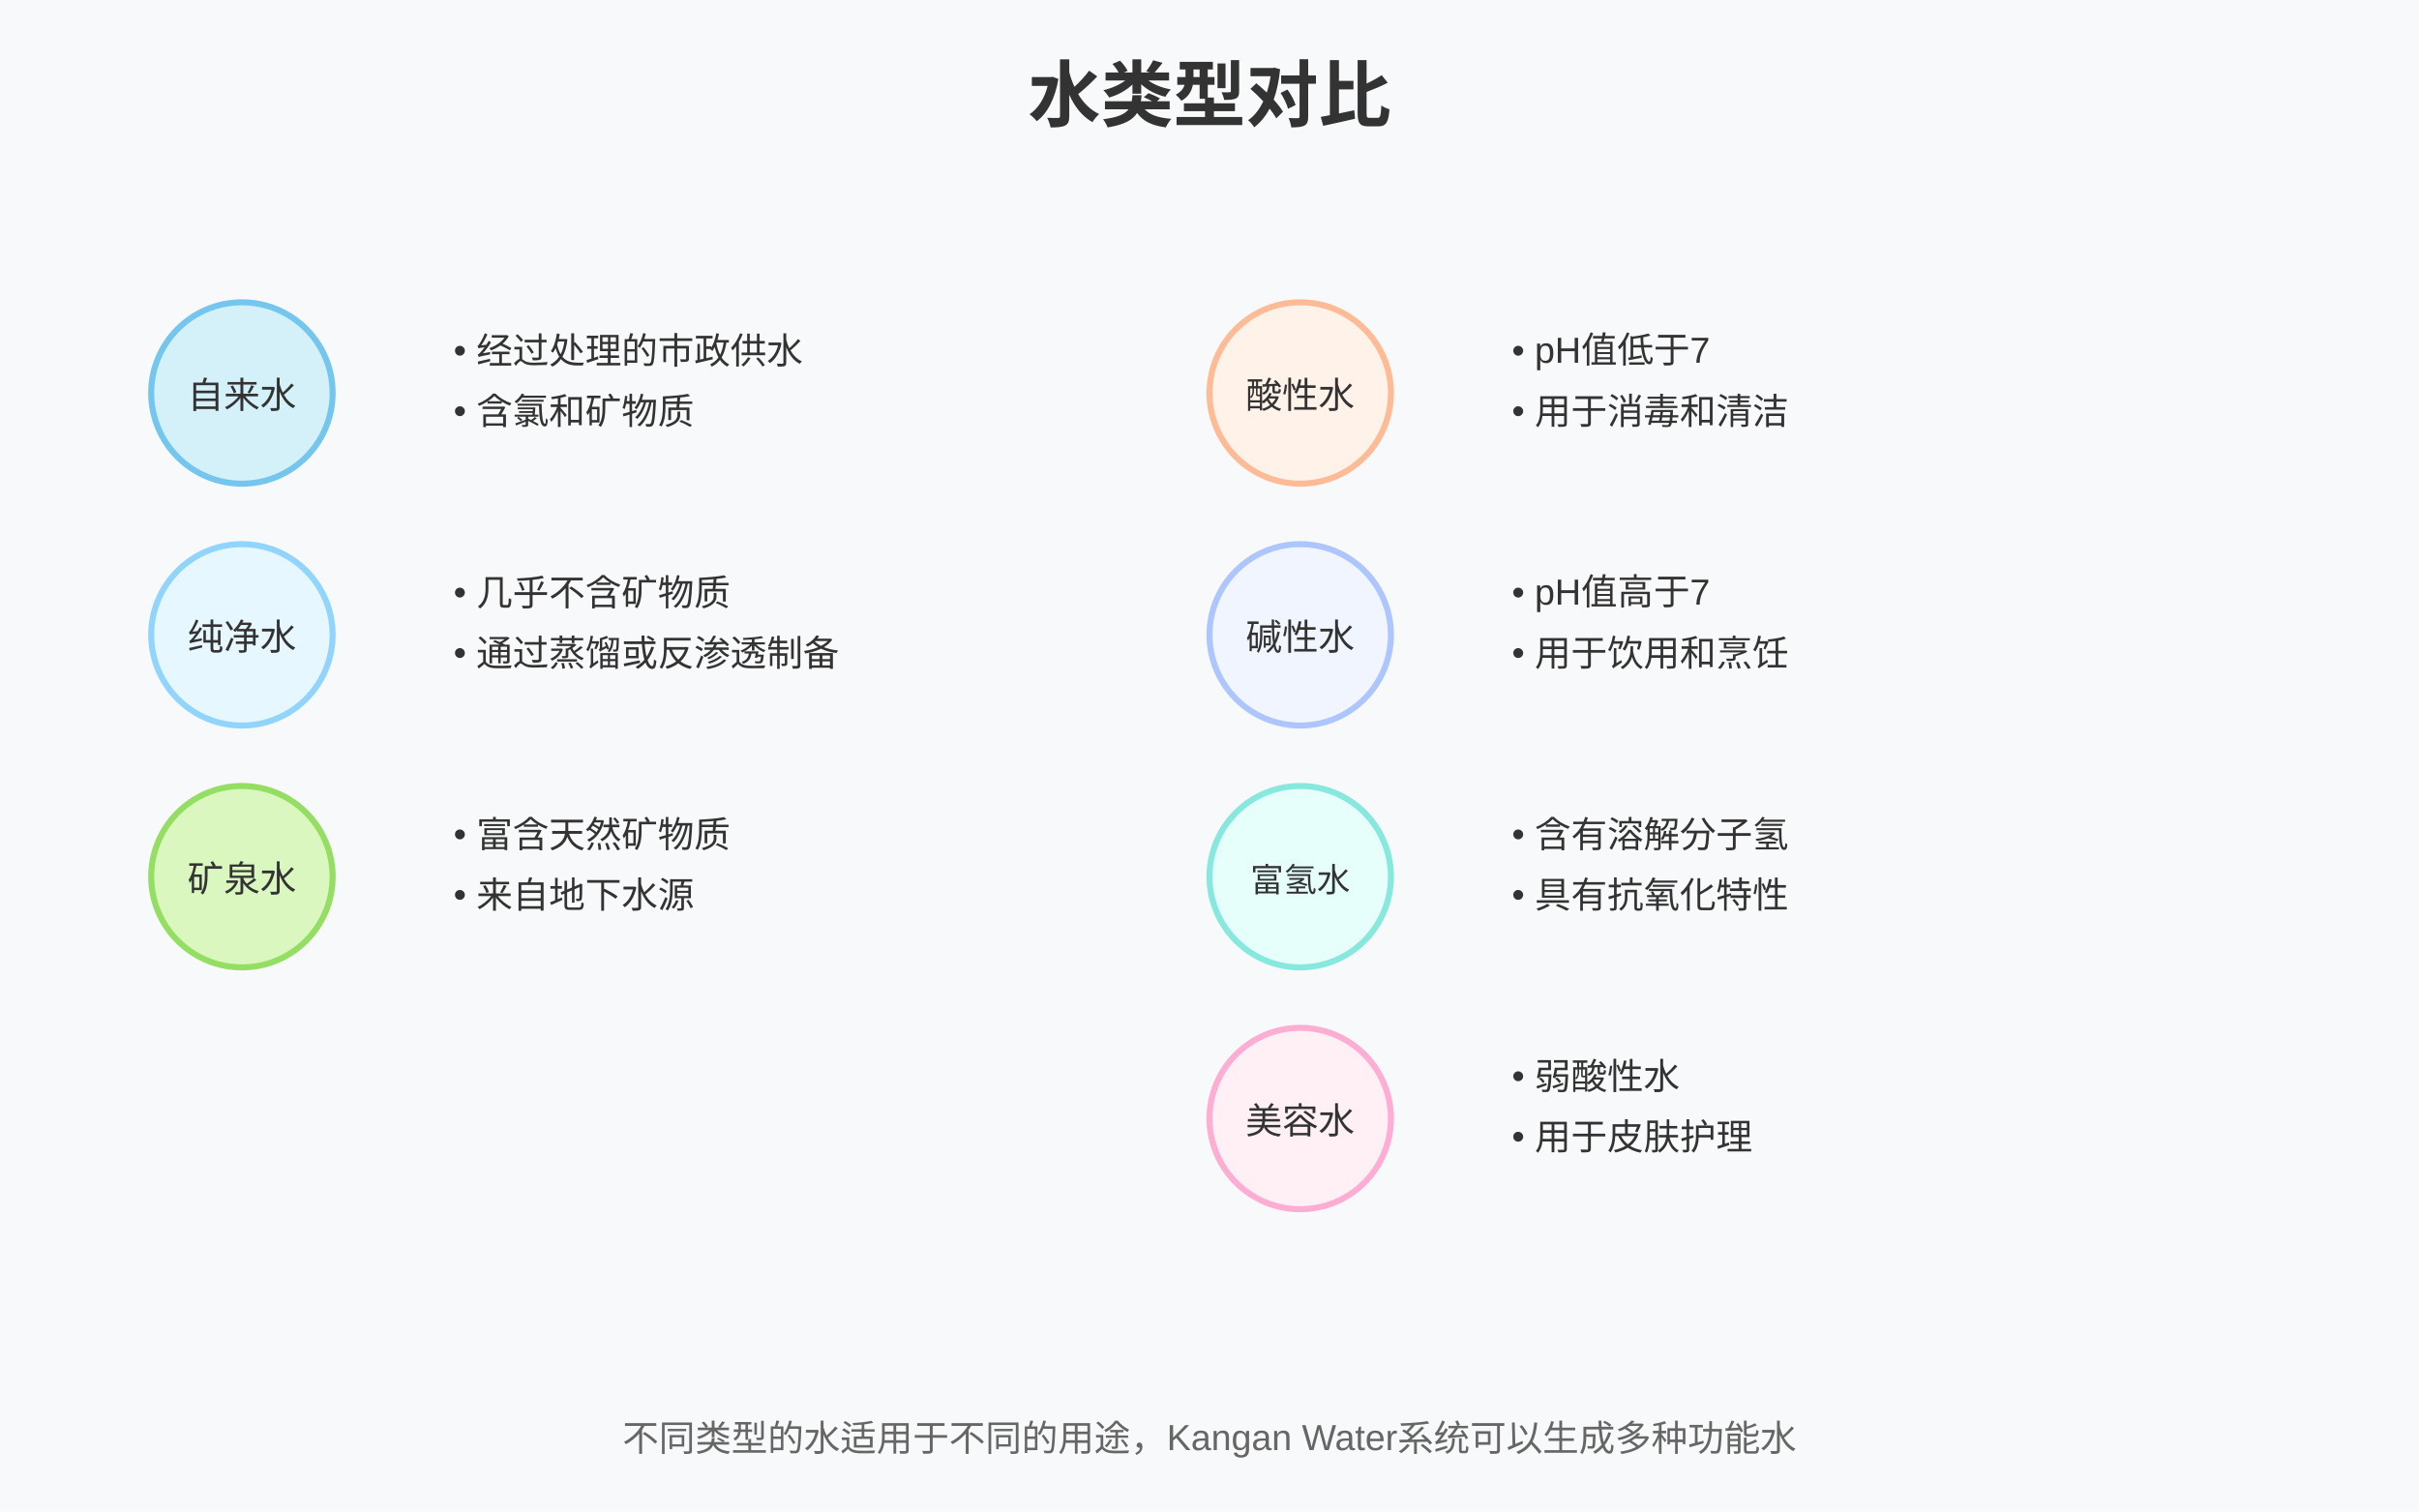
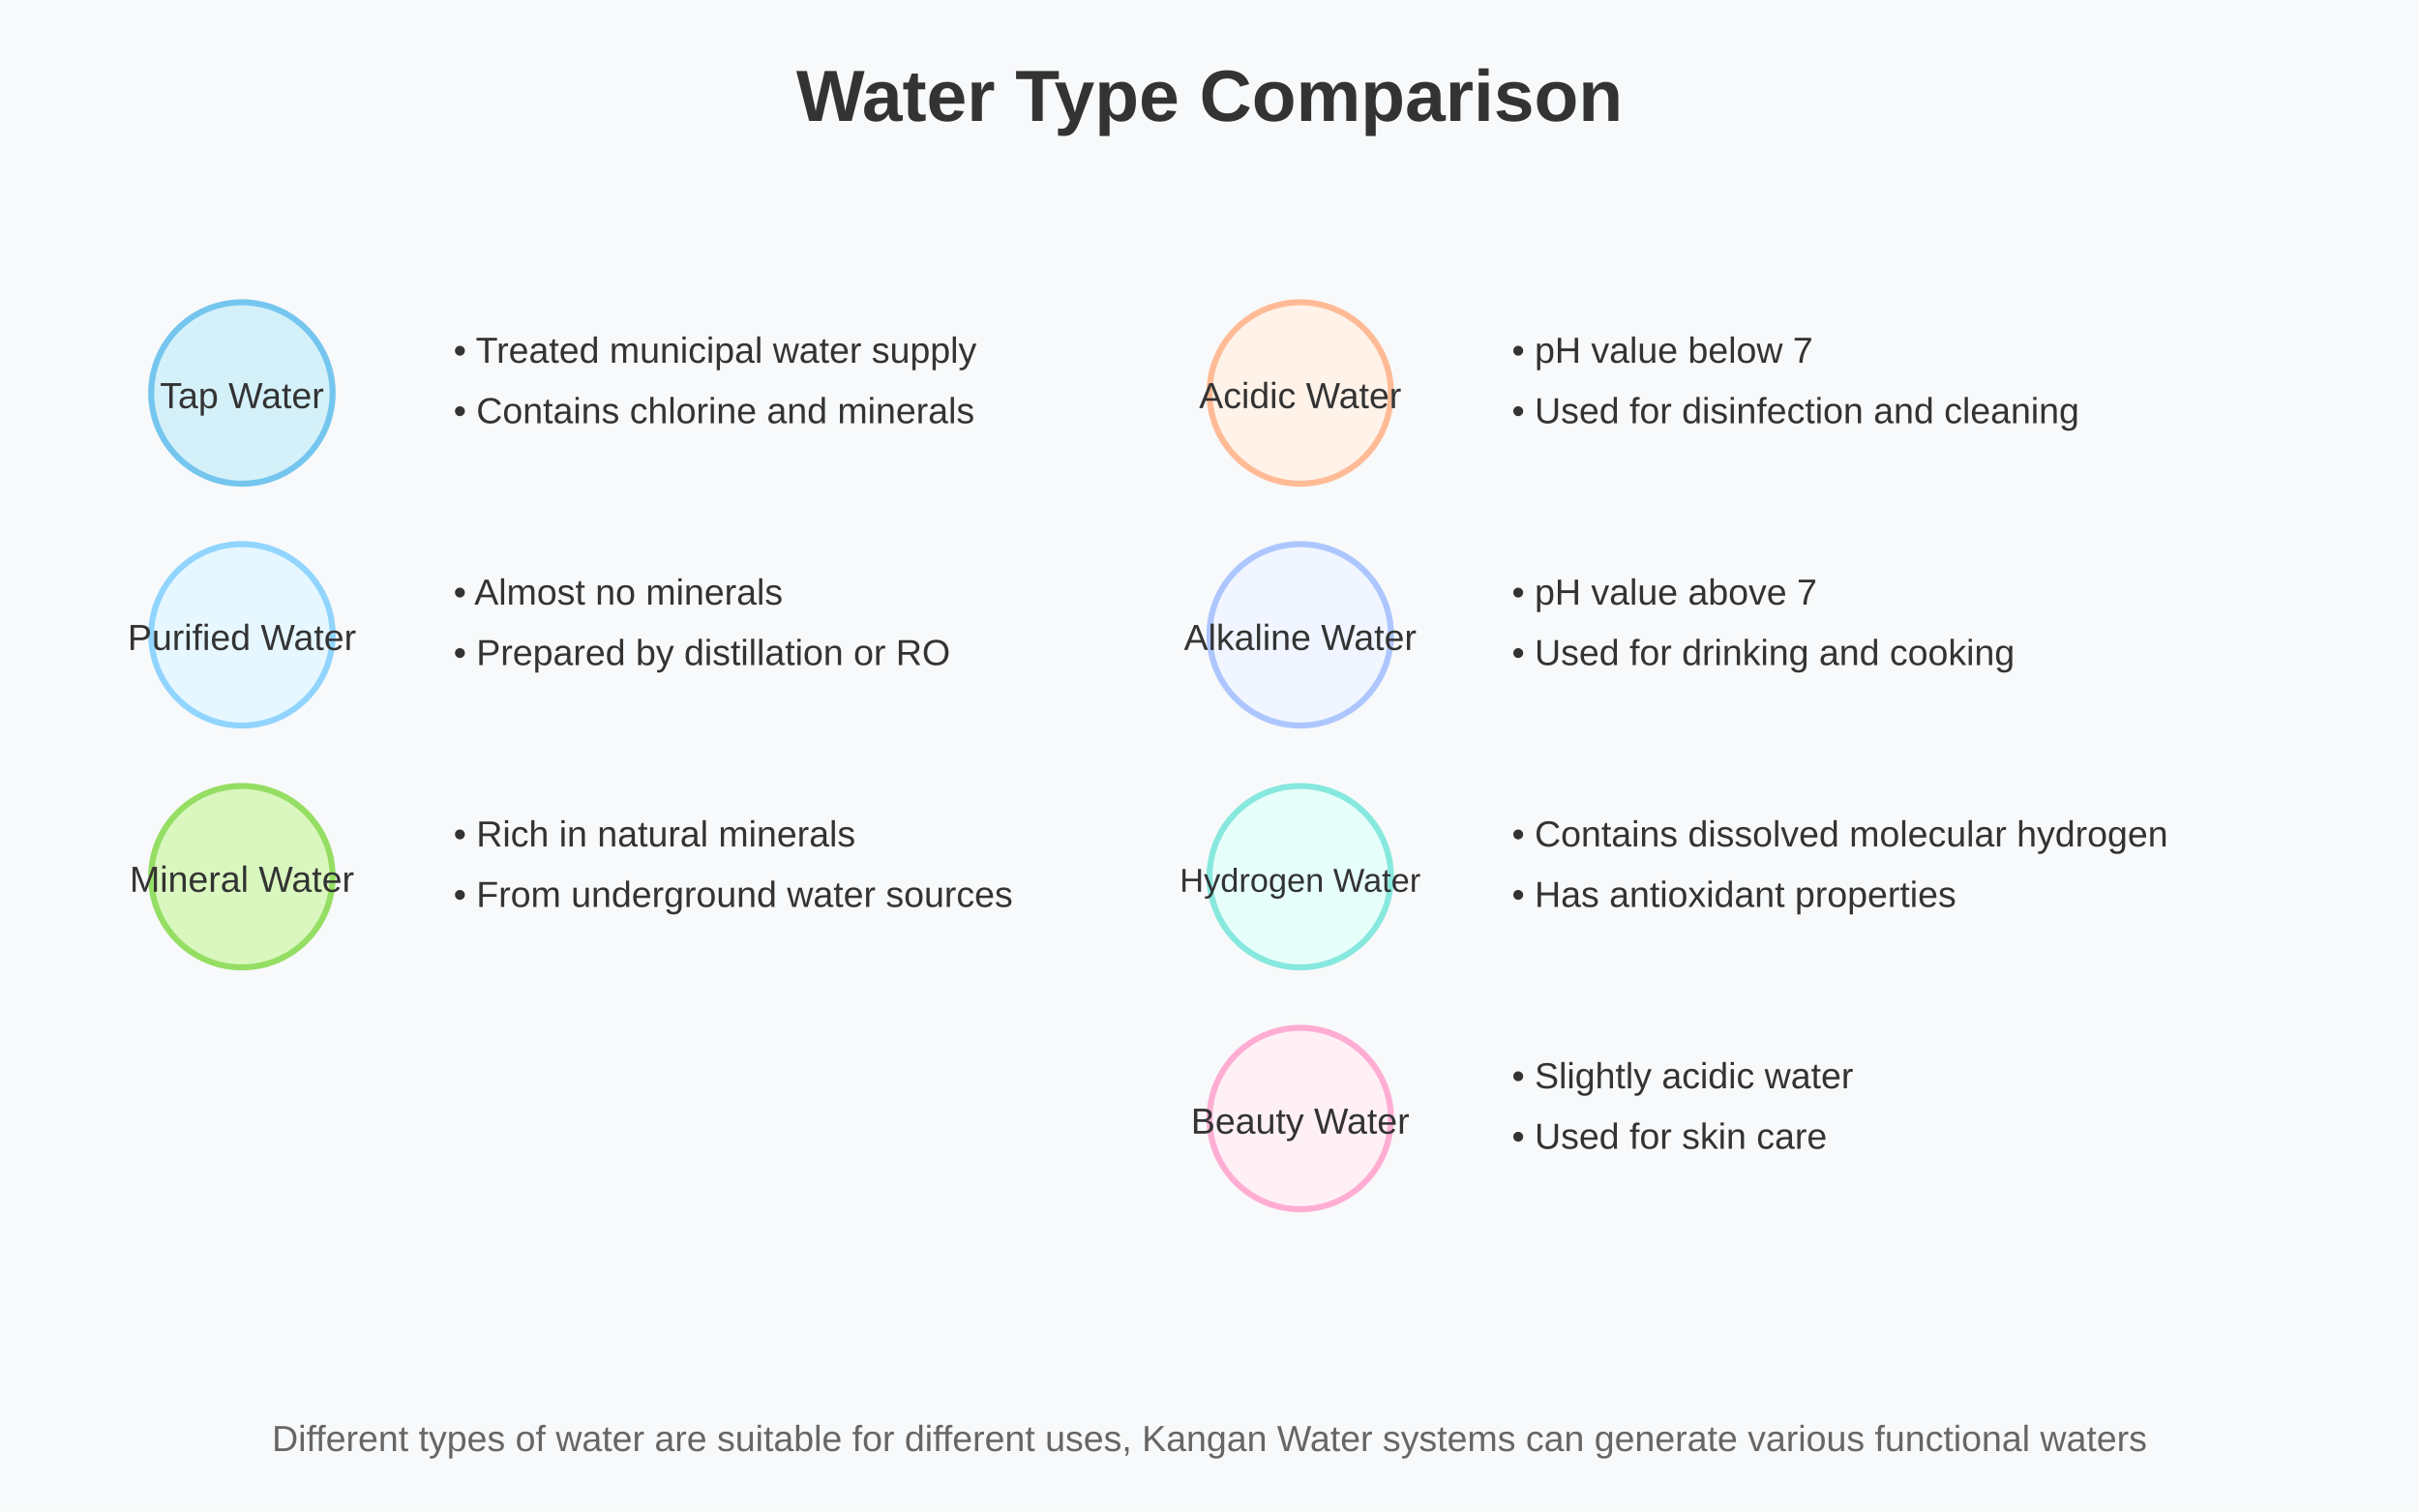
<svg xmlns="http://www.w3.org/2000/svg" width="800" height="500">
  <rect width="800" height="500" fill="#f8f9fa" />
-   <text x="400" y="40" font-family="Arial" font-size="24" font-weight="bold" text-anchor="middle" fill="#333">水类型对比</text>
+   <text x="400" y="40" font-family="Arial" font-size="24" font-weight="bold" text-anchor="middle" fill="#333">Water Type Comparison</text>
  <g transform="translate(50, 100)">
    <g transform="translate(0, 0)">
      <circle cx="30" cy="30" r="30" fill="#d4f1f9" stroke="#75c6ef" stroke-width="2" />
-       <text x="30" y="35" font-family="Arial" font-size="12" text-anchor="middle" fill="#333">自来水</text>
-       <text x="100" y="20" font-family="Arial" font-size="12" text-anchor="start" fill="#333">• 经过处理的市政供水</text>
-       <text x="100" y="40" font-family="Arial" font-size="12" text-anchor="start" fill="#333">• 含氯和矿物质</text>
+       <text x="30" y="35" font-family="Arial" font-size="12" text-anchor="middle" fill="#333">Tap Water</text>
+       <text x="100" y="20" font-family="Arial" font-size="12" text-anchor="start" fill="#333">• Treated municipal water supply</text>
+       <text x="100" y="40" font-family="Arial" font-size="12" text-anchor="start" fill="#333">• Contains chlorine and minerals</text>
    </g>
    <g transform="translate(0, 80)">
      <circle cx="30" cy="30" r="30" fill="#e6f7ff" stroke="#91d5ff" stroke-width="2" />
-       <text x="30" y="35" font-family="Arial" font-size="12" text-anchor="middle" fill="#333">纯净水</text>
-       <text x="100" y="20" font-family="Arial" font-size="12" text-anchor="start" fill="#333">• 几乎不含矿物质</text>
-       <text x="100" y="40" font-family="Arial" font-size="12" text-anchor="start" fill="#333">• 通过蒸馏或反渗透制备</text>
+       <text x="30" y="35" font-family="Arial" font-size="12" text-anchor="middle" fill="#333">Purified Water</text>
+       <text x="100" y="20" font-family="Arial" font-size="12" text-anchor="start" fill="#333">• Almost no minerals</text>
+       <text x="100" y="40" font-family="Arial" font-size="12" text-anchor="start" fill="#333">• Prepared by distillation or RO</text>
    </g>
    <g transform="translate(0, 160)">
      <circle cx="30" cy="30" r="30" fill="#d9f7be" stroke="#95de64" stroke-width="2" />
-       <text x="30" y="35" font-family="Arial" font-size="12" text-anchor="middle" fill="#333">矿泉水</text>
-       <text x="100" y="20" font-family="Arial" font-size="12" text-anchor="start" fill="#333">• 富含天然矿物质</text>
-       <text x="100" y="40" font-family="Arial" font-size="12" text-anchor="start" fill="#333">• 来自地下水源</text>
+       <text x="30" y="35" font-family="Arial" font-size="12" text-anchor="middle" fill="#333">Mineral Water</text>
+       <text x="100" y="20" font-family="Arial" font-size="12" text-anchor="start" fill="#333">• Rich in natural minerals</text>
+       <text x="100" y="40" font-family="Arial" font-size="12" text-anchor="start" fill="#333">• From underground water sources</text>
    </g>
  </g>
  <g transform="translate(400, 100)">
    <g transform="translate(0, 0)">
      <circle cx="30" cy="30" r="30" fill="#fff2e8" stroke="#ffbb96" stroke-width="2" />
-       <text x="30" y="35" font-family="Arial" font-size="12" text-anchor="middle" fill="#333">酸性水</text>
-       <text x="100" y="20" font-family="Arial" font-size="12" text-anchor="start" fill="#333">• pH值低于7</text>
-       <text x="100" y="40" font-family="Arial" font-size="12" text-anchor="start" fill="#333">• 用于消毒和清洁</text>
+       <text x="30" y="35" font-family="Arial" font-size="12" text-anchor="middle" fill="#333">Acidic Water</text>
+       <text x="100" y="20" font-family="Arial" font-size="12" text-anchor="start" fill="#333">• pH value below 7</text>
+       <text x="100" y="40" font-family="Arial" font-size="12" text-anchor="start" fill="#333">• Used for disinfection and cleaning</text>
    </g>
    <g transform="translate(0, 80)">
      <circle cx="30" cy="30" r="30" fill="#f0f5ff" stroke="#adc6ff" stroke-width="2" />
-       <text x="30" y="35" font-family="Arial" font-size="12" text-anchor="middle" fill="#333">碱性水</text>
-       <text x="100" y="20" font-family="Arial" font-size="12" text-anchor="start" fill="#333">• pH值高于7</text>
-       <text x="100" y="40" font-family="Arial" font-size="12" text-anchor="start" fill="#333">• 用于饮用和烹饪</text>
+       <text x="30" y="35" font-family="Arial" font-size="12" text-anchor="middle" fill="#333">Alkaline Water</text>
+       <text x="100" y="20" font-family="Arial" font-size="12" text-anchor="start" fill="#333">• pH value above 7</text>
+       <text x="100" y="40" font-family="Arial" font-size="12" text-anchor="start" fill="#333">• Used for drinking and cooking</text>
    </g>
    <g transform="translate(0, 160)">
      <circle cx="30" cy="30" r="30" fill="#e6fffb" stroke="#87e8de" stroke-width="2" />
-       <text x="30" y="35" font-family="Arial" font-size="11" text-anchor="middle" fill="#333">富氢水</text>
-       <text x="100" y="20" font-family="Arial" font-size="12" text-anchor="start" fill="#333">• 含有溶解分子氢</text>
-       <text x="100" y="40" font-family="Arial" font-size="12" text-anchor="start" fill="#333">• 具有抗氧化特性</text>
+       <text x="30" y="35" font-family="Arial" font-size="11" text-anchor="middle" fill="#333">Hydrogen Water</text>
+       <text x="100" y="20" font-family="Arial" font-size="12" text-anchor="start" fill="#333">• Contains dissolved molecular hydrogen</text>
+       <text x="100" y="40" font-family="Arial" font-size="12" text-anchor="start" fill="#333">• Has antioxidant properties</text>
    </g>
    <g transform="translate(0, 240)">
      <circle cx="30" cy="30" r="30" fill="#fff0f6" stroke="#ffadd2" stroke-width="2" />
-       <text x="30" y="35" font-family="Arial" font-size="12" text-anchor="middle" fill="#333">美容水</text>
-       <text x="100" y="20" font-family="Arial" font-size="12" text-anchor="start" fill="#333">• 弱酸性水</text>
-       <text x="100" y="40" font-family="Arial" font-size="12" text-anchor="start" fill="#333">• 用于皮肤护理</text>
+       <text x="30" y="35" font-family="Arial" font-size="12" text-anchor="middle" fill="#333">Beauty Water</text>
+       <text x="100" y="20" font-family="Arial" font-size="12" text-anchor="start" fill="#333">• Slightly acidic water</text>
+       <text x="100" y="40" font-family="Arial" font-size="12" text-anchor="start" fill="#333">• Used for skin care</text>
    </g>
  </g>
-   <text x="400" y="480" font-family="Arial" font-size="12" text-anchor="middle" fill="#666">不同类型的水适用于不同的用途，Kangan Water系统可以生成多种功能水</text>
+   <text x="400" y="480" font-family="Arial" font-size="12" text-anchor="middle" fill="#666">Different types of water are suitable for different uses, Kangan Water systems can generate various functional waters</text>
</svg>
